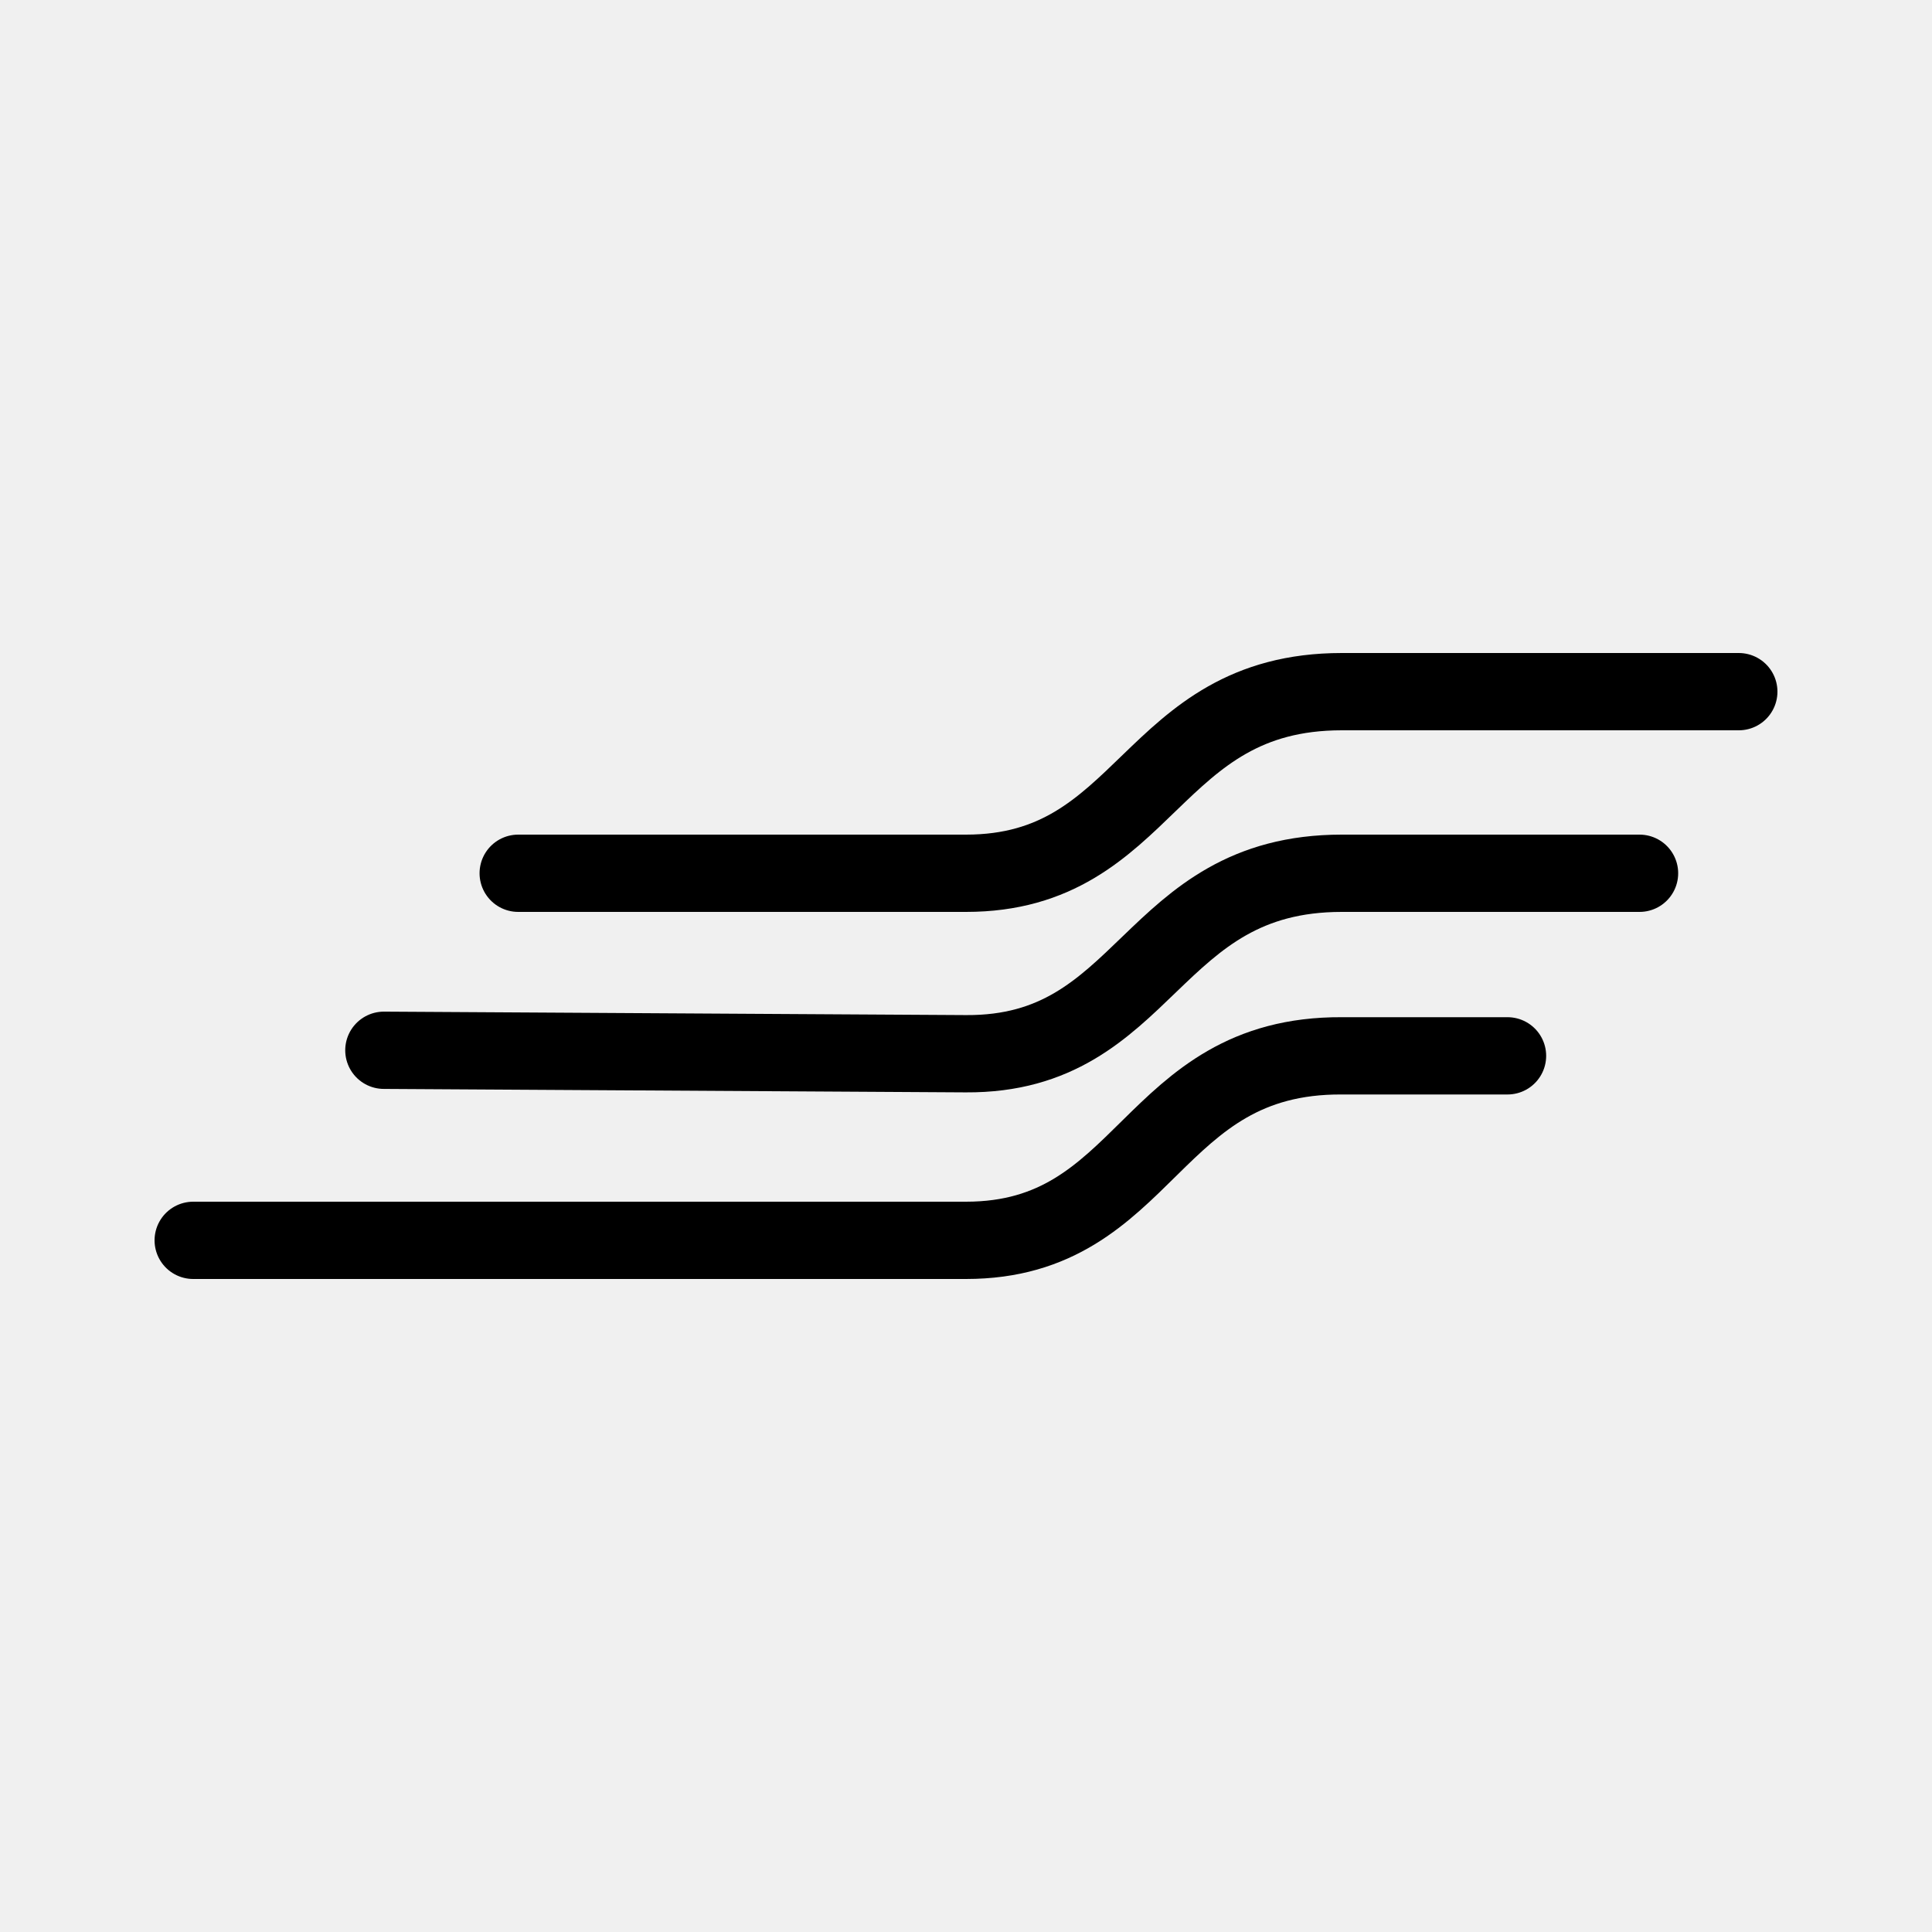
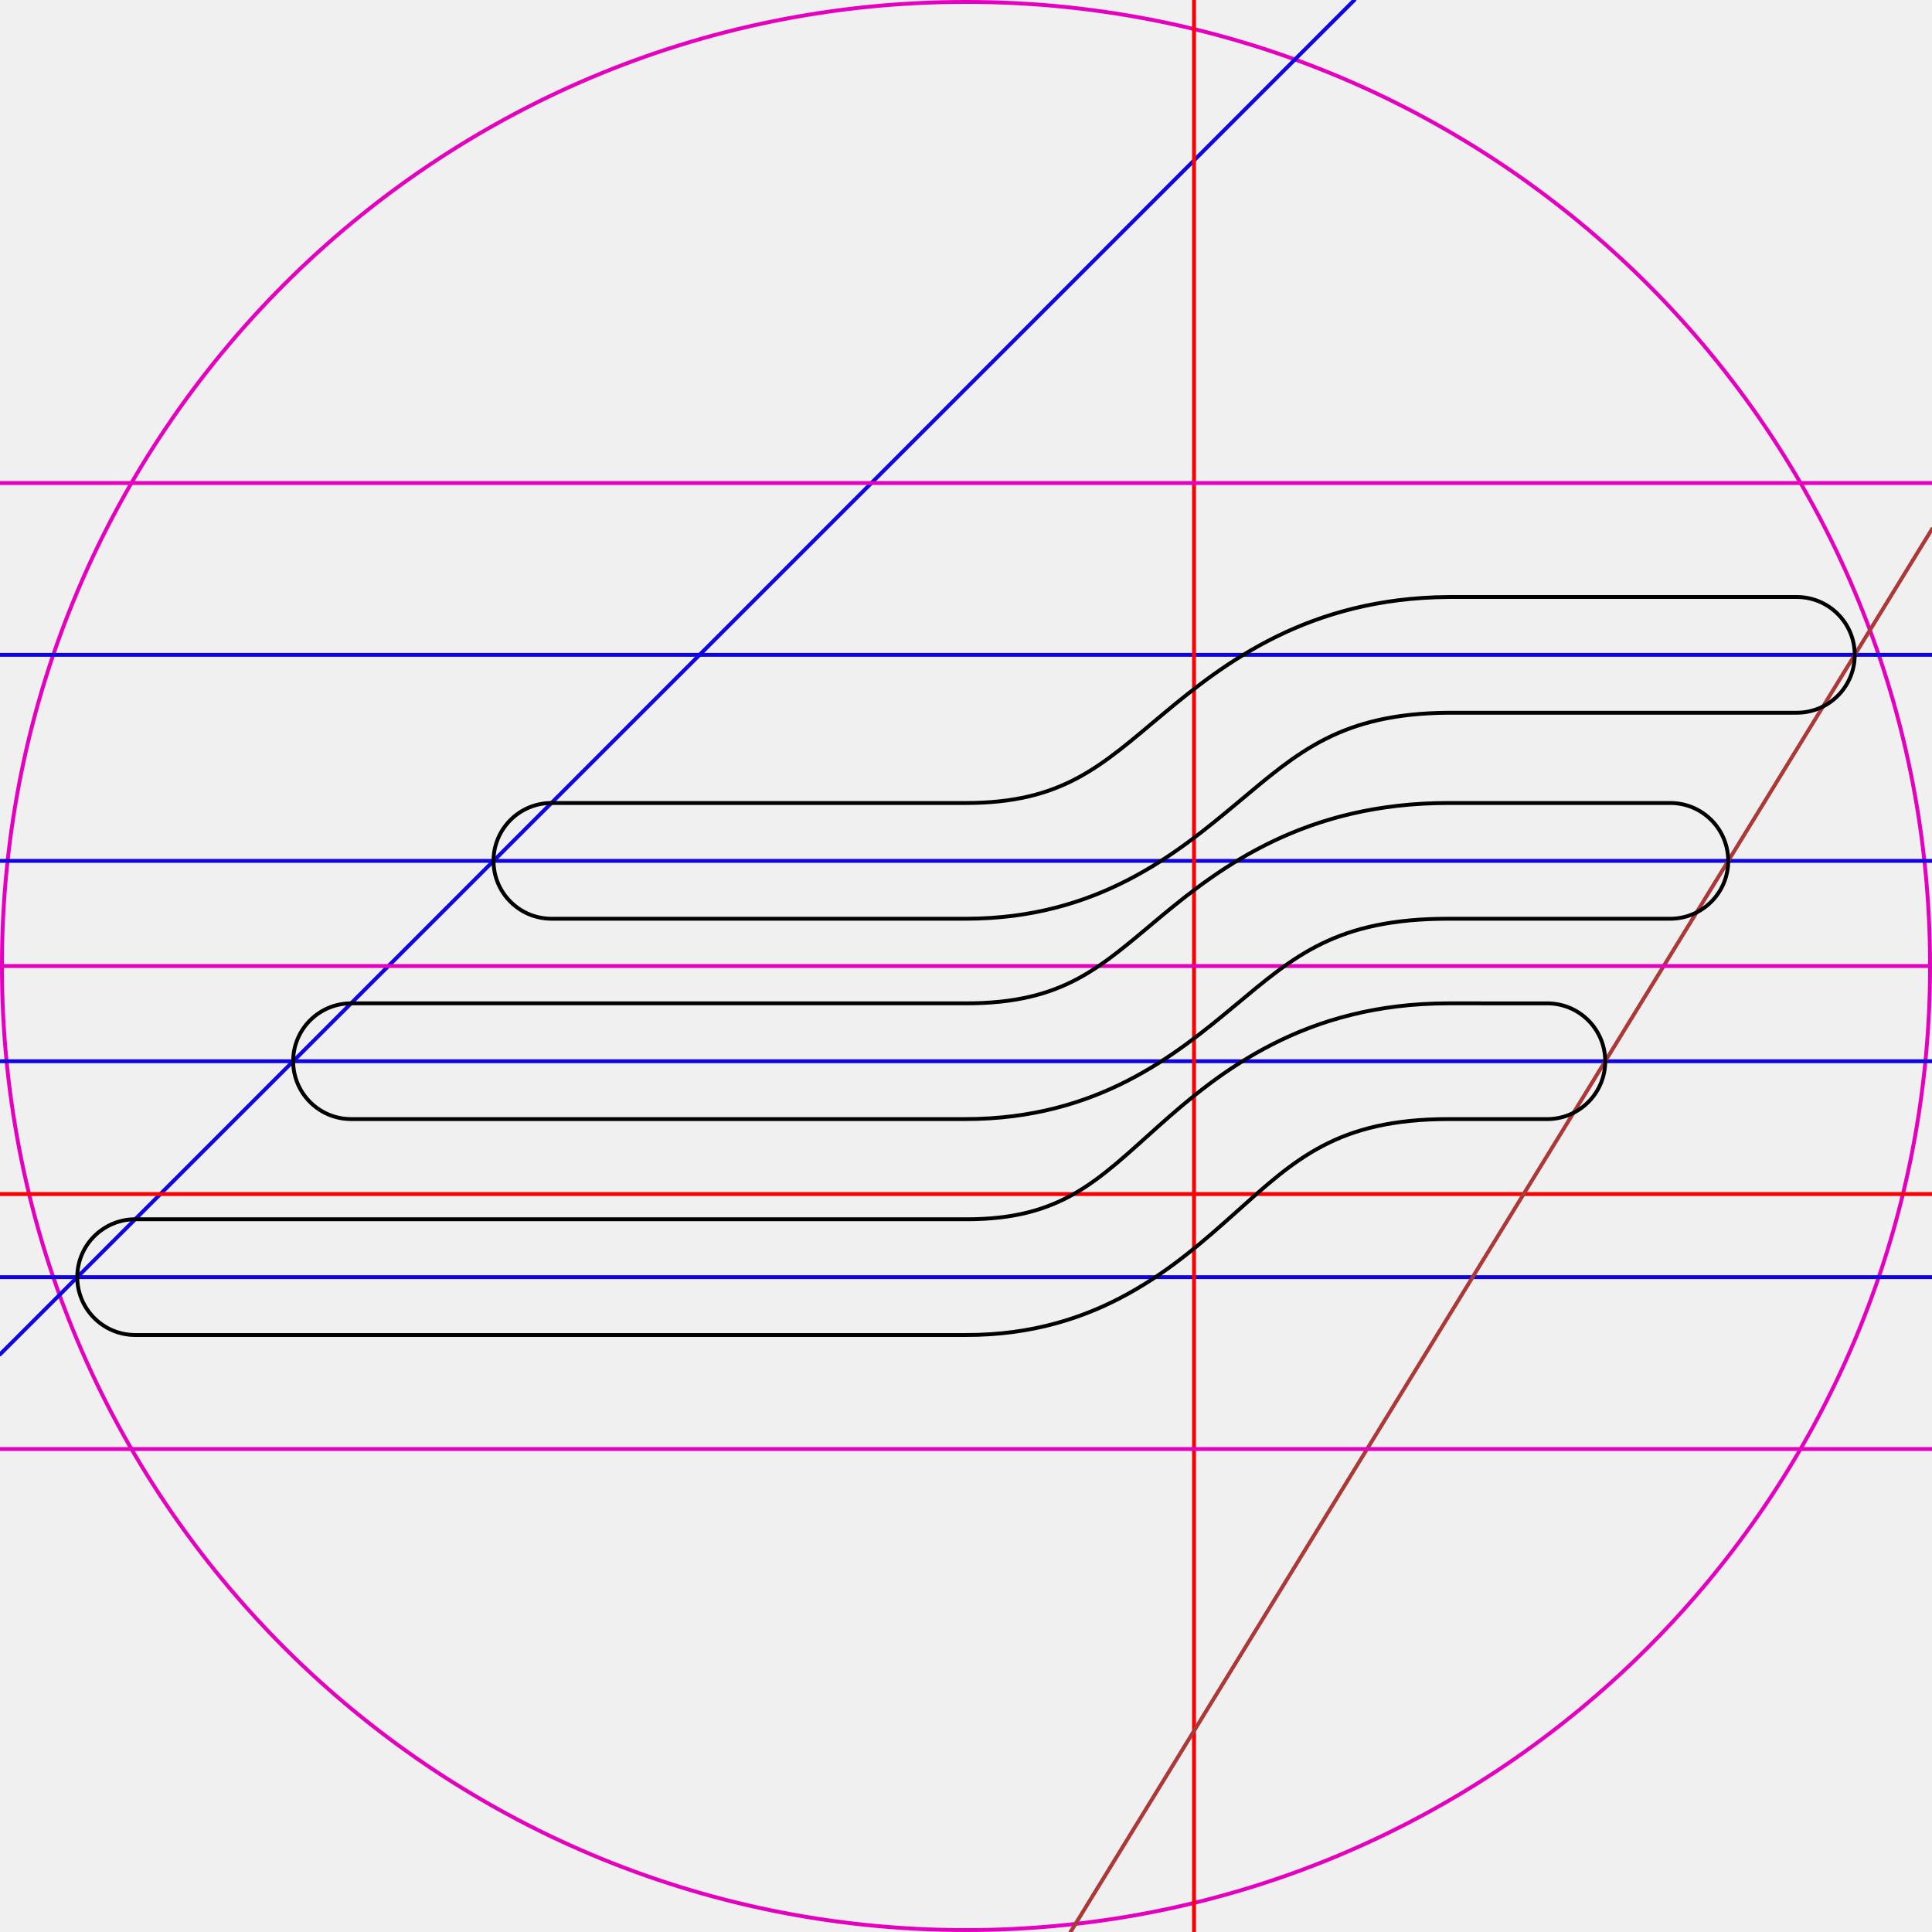
<svg xmlns="http://www.w3.org/2000/svg" xmlns:xlink="http://www.w3.org/1999/xlink" width="100mm" height="100mm" viewBox="0 0 100 100" version="1.1" id="svg1" xml:space="preserve">
  <defs id="defs1">
-     <linearGradient id="linearGradient46">
-       <stop style="stop-color:#2f82f9;stop-opacity:1;" offset="0" id="stop46" />
-       <stop style="stop-color:#6952d8;stop-opacity:1;" offset="0.5" id="stop48" />
-       <stop style="stop-color:#e1565b;stop-opacity:1;" offset="1" id="stop47" />
+     <linearGradient id="linearGradient47">
+       <stop style="stop-color:#2f82f9;stop-opacity:1;" offset="0" id="stop47" />
+       <stop style="stop-color:#6952d8;stop-opacity:1;" offset="0.376" id="stop49" />
+       <stop style="stop-color:#e1565b;stop-opacity:1;" offset="1" id="stop48" />
    </linearGradient>
-     <linearGradient xlink:href="#linearGradient46" id="linearGradient47" x1="8" y1="50.025" x2="92" y2="50.025" gradientUnits="userSpaceOnUse" />
-     <linearGradient xlink:href="#linearGradient46" id="linearGradient47-5" x1="8" y1="50.025" x2="92" y2="50.025" gradientUnits="userSpaceOnUse" gradientTransform="translate(-3.3e-6,-120)" />
-     <linearGradient xlink:href="#linearGradient46" id="linearGradient48" gradientUnits="userSpaceOnUse" gradientTransform="translate(-3.3e-6,-120)" x1="8" y1="50.025" x2="92" y2="50.025" />
-     <linearGradient xlink:href="#linearGradient46" id="linearGradient49" gradientUnits="userSpaceOnUse" gradientTransform="translate(-3.3e-6,-120)" x1="8" y1="50.025" x2="92" y2="50.025" />
-     <linearGradient xlink:href="#linearGradient46" id="linearGradient50" gradientUnits="userSpaceOnUse" gradientTransform="translate(-3.3e-6,-120)" x1="8" y1="50.025" x2="92" y2="50.025" />
+     <linearGradient xlink:href="#linearGradient47" id="linearGradient55" x1="4" y1="155.963" x2="96" y2="155.963" gradientUnits="userSpaceOnUse" gradientTransform="translate(2.5944441e-4,14.03746)" />
+     <linearGradient xlink:href="#linearGradient47" id="linearGradient56" gradientUnits="userSpaceOnUse" gradientTransform="translate(3.1056294e-4,254.0375)" x1="4" y1="155.963" x2="96" y2="155.963" />
  </defs>
  <g id="layer1">
-     <g id="g33" transform="translate(0,-0.0250005)" style="display:inline;stroke:#000000;stroke-opacity:1">
-       <path style="fill:none;stroke:#000000;stroke-width:4;stroke-linecap:round;stroke-linejoin:round;stroke-dasharray:none;stroke-opacity:1;paint-order:stroke markers fill" d="M 19.869,54.387 50,54.566 c 9.44,0.056 9.44,-9.341 19.45,-9.341 h 15.412" id="path19" />
-       <path style="fill:none;stroke:#000000;stroke-width:4;stroke-linecap:round;stroke-linejoin:round;stroke-dasharray:none;stroke-opacity:1;paint-order:stroke markers fill" d="m 10,64.225 h 40 c 9.449,-1e-6 9.44,-9.603 19.45,-9.55 l 8.579,10e-7" id="path19-4" />
-       <path style="fill:none;stroke:#000000;stroke-width:4;stroke-linecap:round;stroke-linejoin:round;stroke-dasharray:none;stroke-opacity:1;paint-order:stroke markers fill" d="M 26.822,45.225 H 50 c 9.44,0 9.44,-9.4 19.45,-9.4 H 90" id="path19-5" />
-     </g>
-     <g id="g34" transform="matrix(1,0,0,0.9960644,438.7772,73.74899)" style="display:inline;stroke-width:1.002">
-       <g id="g35">
-         <path style="baseline-shift:baseline;display:inline;overflow:visible;vector-effect:none;fill:#000000;stroke-width:1.002;stroke-linecap:square;paint-order:stroke markers fill;enable-background:accumulate;stop-color:#000000" d="m 68.081,-4.211 v 2.542 h 6.905 c 0.539,0 1.22,0.228 1.734,0.668 0.514,0.44 0.879,1.062 0.879,1.945 1.52e-4,1.417 -1.114,2.562 -2.516,2.613 -0.04,7.53e-4 -0.072,0.002 -0.096,0.002 h -6.905 v 7.29 h 2.542 V 6.097 h 3.447 l 3.429,4.751 h 3.134 L 76.822,5.563 c 1.888,-0.767 3.32,-2.464 3.319,-4.62 -3.01e-4,-2.84 -2.315,-5.152 -5.155,-5.152 z" id="path80-2-7-7-4-9" />
-         <path style="baseline-shift:baseline;display:inline;overflow:visible;vector-effect:none;fill:#000000;stroke-width:1.002;stroke-linecap:square;paint-order:stroke markers fill;enable-background:accumulate;stop-color:#000000" d="M 123.839,-4.211 V 10.848 h 12.061 V 8.305 h -9.519 v -12.517 z" id="path79-5-9-4-6-9" />
-         <path style="baseline-shift:baseline;display:inline;overflow:visible;vector-effect:none;fill:#000000;stroke-width:1.002;stroke-linecap:square;paint-order:stroke markers fill;enable-background:accumulate;stop-color:#000000" d="m 100.965,-4.211 v 15.059 h 2.543 V -4.211 Z" id="path78-0-2-9-7-6" />
-         <path id="path77-4-4-6-5-0" style="baseline-shift:baseline;display:inline;overflow:visible;vector-effect:none;fill:#000000;stroke-width:1.002;stroke-linecap:square;paint-order:stroke markers fill;enable-background:accumulate;stop-color:#000000" d="M 35.691,-4.211 V -1.671 H 47.75 v -2.54 z m 0,6.258 V 4.59 H 46.242 V 2.047 Z m 0,6.258 v 2.542 H 47.75 V 8.305 Z" />
-         <path style="baseline-shift:baseline;display:inline;overflow:visible;vector-effect:none;fill:#000000;stroke-width:1.002;stroke-linecap:square;paint-order:stroke markers fill;enable-background:accumulate;stop-color:#000000" d="M 0,-4.211 6.586,10.848 H 8.771 L 15.36,-4.209 H 12.573 L 7.674,6.968 2.772,-4.209 Z" id="path58-5-3-2-8-9-9-1" />
-       </g>
-     </g>
-     <path style="font-weight:bold;font-size:5.831px;line-height:1;font-family:Futura;-inkscape-font-specification:'Futura Bold';text-align:center;letter-spacing:4.58px;text-anchor:middle;display:inline;fill:#000000;stroke-width:2.6;stroke-linecap:round;paint-order:stroke markers fill" d="m 464.727,95.804 v -5.399 h 1.321 l 2.439,3.301 v -3.301 h 1.314 v 5.399 h -1.314 l -2.439,-3.301 v 3.301 z m 14.207,-2.005 -0.593,-1.797 -0.593,1.797 z m 0.35,1.067 h -1.887 l -0.303,0.938 h -1.408 l 1.934,-5.399 h 1.442 l 1.934,5.399 h -1.408 z m 7.584,0.938 v -5.399 h 1.321 l 2.439,3.301 v -3.301 h 1.314 v 5.399 h -1.314 l -2.439,-3.301 v 3.301 z m 12.644,-2.7 q 0,0.322 0.115,0.594 0.115,0.272 0.31,0.473 0.195,0.201 0.451,0.315 0.263,0.107 0.553,0.107 0.29,0 0.546,-0.107 0.263,-0.115 0.458,-0.315 0.202,-0.2 0.317,-0.473 0.115,-0.272 0.115,-0.594 0,-0.322 -0.115,-0.594 -0.115,-0.272 -0.317,-0.473 -0.195,-0.201 -0.458,-0.308 -0.256,-0.115 -0.546,-0.115 -0.29,0 -0.553,0.115 -0.256,0.107 -0.451,0.308 -0.195,0.201 -0.31,0.473 -0.115,0.272 -0.115,0.594 z m -1.381,0 q 0,-0.602 0.209,-1.117 0.209,-0.523 0.579,-0.909 0.371,-0.387 0.883,-0.602 0.519,-0.222 1.139,-0.222 0.613,0 1.132,0.222 0.519,0.215 0.889,0.602 0.377,0.387 0.586,0.909 0.209,0.516 0.209,1.117 0,0.602 -0.209,1.124 -0.209,0.516 -0.586,0.902 -0.371,0.387 -0.889,0.609 -0.519,0.215 -1.132,0.215 -0.62,0 -1.139,-0.215 -0.512,-0.222 -0.883,-0.609 -0.371,-0.387 -0.579,-0.902 -0.209,-0.523 -0.209,-1.124 z m 20.659,-0.286 h 0.249 q 0.391,0 0.6,-0.172 0.209,-0.172 0.209,-0.494 0,-0.322 -0.209,-0.494 -0.209,-0.172 -0.6,-0.172 h -0.249 z m 2.904,2.986 h -1.644 l -1.26,-2.077 v 2.077 h -1.321 v -5.399 h 2.055 q 0.424,0 0.741,0.136 0.317,0.129 0.519,0.358 0.209,0.229 0.31,0.53 0.108,0.301 0.108,0.644 0,0.616 -0.283,1.003 -0.276,0.38 -0.822,0.516 z m 8.736,-4.211 h -1.57 v 0.902 h 1.482 v 1.189 h -1.482 v 0.931 h 1.57 v 1.189 h -2.891 v -5.399 h 2.891 z m 9.133,0 h -1.57 v 0.902 h 1.482 v 1.189 h -1.482 v 0.931 h 1.57 v 1.189 h -2.891 v -5.399 h 2.891 z m 9.154,0 h -1.59 v 0.902 h 1.449 v 1.189 h -1.449 v 2.12 h -1.321 v -5.399 h 2.911 z" id="text100-2-6" aria-label="NANO REEF" />
-     <g id="g33-7" transform="matrix(0.999875,0,0,1,456.7284,-9.040911)" style="display:inline;stroke-width:1">
+     <rect style="fill:#000000;fill-opacity:1;stroke:none;stroke-width:0.2;stroke-linecap:round;stroke-linejoin:round;stroke-dasharray:none;stroke-opacity:1;paint-order:stroke markers fill" id="rect51" width="100" height="100" x="3.814697e-07" y="360" />
+     <path id="path35-7-1" style="baseline-shift:baseline;display:inline;overflow:visible;fill:url(#linearGradient56);stroke:none;stroke-width:0.2;stroke-linecap:round;stroke-linejoin:round;stroke-dasharray:none;stroke-opacity:1;paint-order:stroke markers fill;enable-background:accumulate;stop-color:#000000" d="m 74.977,390.901 c -7.232,0.053 -11.584,3.389 -14.783,6.065 -3.199,2.676 -5.189,4.597 -10.193,4.597 l -21.455,9e-5 c -1.657,0 -3,1.341 -3,2.995 10e-6,1.654 1.343,2.995 3,2.995 l 21.455,-9e-5 c 6.799,-2e-5 10.901,-3.363 14.047,-5.995 3.146,-2.632 5.35,-4.627 10.932,-4.667 h 18.022 c 1.657,-1e-5 3,-1.341 3,-2.995 0,-1.654 -1.343,-2.995 -3,-2.995 H 74.981 c 2.2e-4,0 -2.7e-4,-10e-6 -0.002,0 -9e-4,0 -0.002,-10e-6 -0.002,0 z m 0.002,10.662 c -7.386,0 -11.737,3.255 -14.893,5.88 -3.155,2.626 -5.02,4.49 -10.086,4.49 l -31.825,2e-4 c -1.657,10e-6 -3,1.341 -3,2.995 1e-5,1.654 1.343,2.995 3,2.995 h 31.806 c 6.815,0 10.872,-3.321 13.947,-5.88 3.075,-2.559 5.239,-4.49 11.05,-4.49 h 11.475 c 1.657,0 3,-1.341 3,-2.995 0,-1.654 -1.343,-2.995 -3,-2.995 z m 0,10.37 c -7.449,0 -11.846,3.526 -15.018,6.36 -3.172,2.834 -5.033,4.826 -9.961,4.816 H 7 c -1.657,0 -3,1.341 -3,2.995 0,1.654 1.343,2.995 3,2.995 H 50 c 6.835,0.014 10.875,-3.583 13.963,-6.342 3.088,-2.76 5.267,-4.833 11.015,-4.833 h 5.108 c 1.657,0 3,-1.341 3,-2.995 -1e-5,-1.654 -1.343,-2.995 -3,-2.995 z" />
+     <rect style="fill:#000000;fill-opacity:1;stroke:none;stroke-width:0.2;stroke-linecap:round;stroke-linejoin:round;stroke-dasharray:none;stroke-opacity:1;paint-order:stroke markers fill" id="rect51-0" width="100" height="100" x="3.814697e-07" y="480" />
+     <path id="path35-7-8" style="baseline-shift:baseline;display:inline;overflow:visible;fill:#ffffff;fill-opacity:1;stroke:none;stroke-width:0.2;stroke-linecap:round;stroke-linejoin:round;stroke-dasharray:none;stroke-opacity:1;paint-order:stroke markers fill;enable-background:accumulate;stop-color:#000000" d="m 74.977,510.901 c -7.232,0.053 -11.584,3.389 -14.783,6.065 -3.199,2.676 -5.189,4.597 -10.193,4.597 l -21.455,9e-5 c -1.657,0 -3,1.341 -3,2.995 10e-6,1.654 1.343,2.995 3,2.995 l 21.455,-9e-5 c 6.799,-2e-5 10.901,-3.363 14.047,-5.995 3.146,-2.632 5.35,-4.627 10.932,-4.667 h 18.022 c 1.657,-10e-6 3,-1.341 3,-2.995 0,-1.654 -1.343,-2.995 -3,-2.995 H 74.981 c 2.2e-4,0 -2.7e-4,-10e-6 -0.002,0 -9e-4,0 -0.002,-10e-6 -0.002,0 z m 0.002,10.662 c -7.386,0 -11.737,3.255 -14.893,5.88 -3.155,2.626 -5.02,4.49 -10.086,4.49 l -31.825,2e-4 c -1.657,10e-6 -3,1.341 -3,2.995 1e-5,1.654 1.343,2.995 3,2.995 h 31.806 c 6.815,0 10.872,-3.321 13.947,-5.88 3.075,-2.559 5.239,-4.49 11.05,-4.49 h 11.475 c 1.657,0 3,-1.341 3,-2.995 0,-1.654 -1.343,-2.995 -3,-2.995 z m 0,10.37 c -7.449,0 -11.846,3.526 -15.018,6.36 -3.172,2.834 -5.033,4.826 -9.961,4.816 H 7 c -1.657,0 -3,1.341 -3,2.995 0,1.654 1.343,2.995 3,2.995 H 50 c 6.835,0.014 10.875,-3.583 13.963,-6.342 3.088,-2.76 5.267,-4.833 11.015,-4.833 h 5.108 c 1.657,0 3,-1.341 3,-2.995 -1e-5,-1.654 -1.343,-2.995 -3,-2.995 z" />
+     <path id="path80-2-7-7-4-9-3" style="baseline-shift:baseline;display:inline;overflow:visible;fill:#000000;fill-opacity:1;stroke:none;stroke-width:0.2;stroke-linecap:square;stroke-dasharray:none;stroke-opacity:1;paint-order:stroke markers fill;enable-background:accumulate;stop-color:#000000" d="m 860,25 13.242,30.159 h 4.393 l 13.248,-30.154 h -5.604 l -9.85,22.384 -9.856,-22.384 z m 67.539,0 v 5.087 h 24.245 V 25 Z m 60.901,0 v 5.091 h 13.883 c 1.084,0 2.453,0.456 3.487,1.337 1.034,0.88 1.767,2.127 1.767,3.896 3e-4,2.838 -2.239,5.131 -5.059,5.232 -0.079,0.002 -0.146,0.003 -0.194,0.003 h -13.883 v 14.6 h 5.112 v -9.514 h 6.931 l 6.894,9.514 h 6.302 l -7.665,-10.585 c 3.795,-1.536 6.674,-4.934 6.674,-9.253 -6e-4,-5.688 -4.654,-10.318 -10.365,-10.318 z m 61.894,0 v 30.159 h 5.113 V 25 Z m 41.768,0 v 30.159 h 24.251 v -5.092 h -19.138 V 25 Z M 927.539,37.534 v 5.092 h 21.215 V 37.534 Z m 0,12.534 v 5.092 h 24.245 v -5.092 z" />
+     <path style="font-weight:bold;font-size:5.831px;line-height:1;font-family:Futura;-inkscape-font-specification:'Futura Bold';text-align:center;letter-spacing:4.58px;text-anchor:middle;display:inline;fill:#000000;stroke-width:2.6;stroke-linecap:round;paint-order:stroke markers fill" d="m 19.169,-69.296 v -5.399 h 1.321 l 2.439,3.301 v -3.301 h 1.314 v 5.399 h -1.314 l -2.439,-3.301 v 3.301 z m 14.207,-2.005 -0.593,-1.797 -0.593,1.797 z m 0.35,1.067 h -1.887 l -0.303,0.938 h -1.408 l 1.934,-5.399 h 1.442 l 1.934,5.399 h -1.408 z m 7.584,0.938 v -5.399 h 1.321 l 2.439,3.301 v -3.301 h 1.314 v 5.399 h -1.314 l -2.439,-3.301 v 3.301 z m 12.644,-2.7 q 0,0.322 0.115,0.594 0.115,0.272 0.31,0.473 0.195,0.201 0.451,0.315 0.263,0.107 0.553,0.107 0.29,0 0.546,-0.107 0.263,-0.115 0.458,-0.315 0.202,-0.2 0.317,-0.473 0.115,-0.272 0.115,-0.594 0,-0.322 -0.115,-0.594 -0.115,-0.272 -0.317,-0.473 -0.195,-0.201 -0.458,-0.308 -0.256,-0.115 -0.546,-0.115 -0.29,0 -0.553,0.115 -0.256,0.107 -0.451,0.308 -0.195,0.201 -0.31,0.473 -0.115,0.272 -0.115,0.594 z m -1.381,0 q 0,-0.602 0.209,-1.117 0.209,-0.523 0.579,-0.909 0.371,-0.387 0.883,-0.602 0.519,-0.222 1.139,-0.222 0.613,0 1.132,0.222 0.519,0.215 0.889,0.602 0.377,0.387 0.586,0.909 0.209,0.516 0.209,1.117 0,0.602 -0.209,1.124 -0.209,0.516 -0.586,0.902 -0.371,0.387 -0.889,0.609 -0.519,0.215 -1.132,0.215 -0.62,0 -1.139,-0.215 -0.512,-0.222 -0.883,-0.609 -0.371,-0.387 -0.579,-0.902 -0.209,-0.523 -0.209,-1.124 z m 20.659,-0.286 h 0.249 q 0.391,0 0.6,-0.172 0.209,-0.172 0.209,-0.494 0,-0.322 -0.209,-0.494 -0.209,-0.172 -0.6,-0.172 h -0.249 z m 2.904,2.986 h -1.644 l -1.26,-2.077 v 2.077 h -1.321 v -5.399 h 2.055 q 0.424,0 0.741,0.136 0.317,0.129 0.519,0.358 0.209,0.229 0.31,0.53 0.108,0.301 0.108,0.644 0,0.616 -0.283,1.003 -0.276,0.38 -0.822,0.516 z m 8.736,-4.211 h -1.57 v 0.902 h 1.482 v 1.189 h -1.482 v 0.931 h 1.57 v 1.189 h -2.891 v -5.399 h 2.891 z m 9.133,0 h -1.57 v 0.902 h 1.482 v 1.189 h -1.482 v 0.931 h 1.57 v 1.189 h -2.891 v -5.399 h 2.891 z m 9.154,0 h -1.59 v 0.902 h 1.449 v 1.189 h -1.449 v 2.12 h -1.321 v -5.399 h 2.911 z" id="text100-2-6" aria-label="NANO REEF" />
+     <g id="g33-7" transform="matrix(0.999875,0,0,1,11.17006,-174.1409)" style="display:inline;stroke-width:1">
      <path style="baseline-shift:baseline;display:inline;overflow:visible;opacity:1;vector-effect:none;stroke-linecap:round;stroke-linejoin:round;paint-order:stroke markers fill;enable-background:accumulate;stop-color:#000000;stop-opacity:1" d="m 69.449,43.225 c -5.631,0 -8.882,2.898 -11.326,5.252 -2.444,2.354 -4.055,4.114 -8.111,4.09 l -30.131,-0.18 a 2,2 0 0 0 -2.012,1.988 2,2 0 0 0 1.988,2.012 l 30.131,0.18 c 5.384,0.032 8.492,-2.879 10.91,-5.209 2.419,-2.33 4.172,-4.133 8.551,-4.133 h 15.412 a 2,2 0 0 0 2.002,-2 2,2 0 0 0 -2.002,-2 z" id="path19-8" />
      <path style="baseline-shift:baseline;display:inline;overflow:visible;opacity:1;vector-effect:none;stroke-linecap:round;stroke-linejoin:round;paint-order:stroke markers fill;enable-background:accumulate;stop-color:#000000;stop-opacity:1" d="m 69.461,52.676 c -5.645,-0.03 -8.904,2.921 -11.35,5.33 -2.445,2.409 -4.065,4.219 -8.111,4.219 H 10 a 2,2 0 0 0 -2,2 2,2 0 0 0 2,2 h 40 c 5.402,0 8.503,-2.99 10.918,-5.369 2.415,-2.379 4.156,-4.203 8.521,-4.18 a 2,2 0 0 0 0.01,0 h 8.58 a 2,2 0 0 0 2,-2 2,2 0 0 0 -2,-2 z" id="path19-4-0" />
      <path style="baseline-shift:baseline;display:inline;overflow:visible;opacity:1;vector-effect:none;stroke-linecap:round;stroke-linejoin:round;paint-order:stroke markers fill;enable-background:accumulate;stop-color:#000000;stop-opacity:1" d="m 69.449,33.824 c -5.631,0 -8.883,2.898 -11.328,5.262 C 55.676,41.45 54.056,43.225 50,43.225 H 26.822 a 2,2 0 0 0 -2,2 2,2 0 0 0 2,2 H 50 c 5.384,0 8.483,-2.925 10.9,-5.262 2.417,-2.336 4.17,-4.139 8.549,-4.139 H 90 a 2,2 0 0 0 2,-2 2,2 0 0 0 -2,-2 z" id="path19-5-6" />
    </g>
-     <rect style="fill:#000000;fill-opacity:1;stroke:none;stroke-width:4;stroke-linecap:round;stroke-linejoin:round;stroke-dasharray:none;stroke-opacity:1;paint-order:stroke markers fill" id="rect46" width="100" height="100" x="0" y="120" />
-     <rect style="fill:#000000;fill-opacity:1;stroke:none;stroke-width:4;stroke-linecap:round;stroke-linejoin:round;stroke-dasharray:none;stroke-opacity:1;paint-order:stroke markers fill" id="rect46-7" width="100" height="100" x="120" y="120" />
-     <g id="g33-2" transform="translate(0,119.975)" style="display:inline">
-       <g id="g46" style="stroke:#ffffff;stroke-opacity:1">
-         <path style="fill:none;stroke:#ffffff;stroke-width:4;stroke-linecap:round;stroke-linejoin:round;stroke-dasharray:none;stroke-opacity:1;paint-order:stroke markers fill" d="M 19.869,54.387 50,54.566 c 9.44,0.056 9.44,-9.341 19.45,-9.341 h 15.412" id="path19-0" />
-         <path style="fill:none;stroke:#ffffff;stroke-width:4;stroke-linecap:round;stroke-linejoin:round;stroke-dasharray:none;stroke-opacity:1;paint-order:stroke markers fill" d="m 10,64.225 h 40 c 9.449,-1e-6 9.44,-9.603 19.45,-9.55 l 8.579,10e-7" id="path19-4-7" />
-         <path style="fill:none;stroke:#ffffff;stroke-width:4;stroke-linecap:round;stroke-linejoin:round;stroke-dasharray:none;stroke-opacity:1;paint-order:stroke markers fill" d="M 26.822,45.225 H 50 c 9.44,0 9.44,-9.4 19.45,-9.4 H 90" id="path19-5-7" />
-       </g>
-     </g>
-     <g id="g33-1" transform="translate(120,-0.02499988)" style="display:inline;stroke:url(#linearGradient47);stroke-opacity:1">
-       <path style="fill:none;stroke:url(#linearGradient47);stroke-width:4;stroke-linecap:round;stroke-linejoin:round;stroke-dasharray:none;stroke-opacity:1;paint-order:stroke markers fill" d="M 19.869,54.387 50,54.566 c 9.44,0.056 9.44,-9.341 19.45,-9.341 h 15.412" id="path19-9" />
-       <path style="fill:none;stroke:url(#linearGradient47);stroke-width:4;stroke-linecap:round;stroke-linejoin:round;stroke-dasharray:none;stroke-opacity:1;paint-order:stroke markers fill" d="m 10,64.225 h 40 c 9.449,-1e-6 9.44,-9.603 19.45,-9.55 l 8.579,10e-7" id="path19-4-6" />
-       <path style="fill:none;stroke:url(#linearGradient47);stroke-width:4;stroke-linecap:round;stroke-linejoin:round;stroke-dasharray:none;stroke-opacity:1;paint-order:stroke markers fill" d="M 26.822,45.225 H 50 c 9.44,0 9.44,-9.4 19.45,-9.4 H 90" id="path19-5-78" />
-     </g>
-     <g id="g33-1-7" transform="translate(120,119.975)" style="display:inline;stroke:url(#linearGradient47-5);stroke-opacity:1">
-       <path style="fill:none;stroke:url(#linearGradient48);stroke-width:4;stroke-linecap:round;stroke-linejoin:round;stroke-dasharray:none;stroke-opacity:1;paint-order:stroke markers fill" d="M 19.869,54.387 50,54.566 c 9.44,0.056 9.44,-9.341 19.45,-9.341 h 15.412" id="path19-9-9" />
-       <path style="fill:none;stroke:url(#linearGradient49);stroke-width:4;stroke-linecap:round;stroke-linejoin:round;stroke-dasharray:none;stroke-opacity:1;paint-order:stroke markers fill" d="m 10,64.225 h 40 c 9.449,-1e-6 9.44,-9.603 19.45,-9.55 l 8.579,10e-7" id="path19-4-6-5" />
-       <path style="fill:none;stroke:url(#linearGradient50);stroke-width:4;stroke-linecap:round;stroke-linejoin:round;stroke-dasharray:none;stroke-opacity:1;paint-order:stroke markers fill" d="M 26.822,45.225 H 50 c 9.44,0 9.44,-9.4 19.45,-9.4 H 90" id="path19-5-78-5" />
-     </g>
+     <circle style="fill:none;stroke:#e500bf;stroke-width:0.2;stroke-linecap:round;stroke-linejoin:round;stroke-dasharray:none;stroke-opacity:1;paint-order:stroke markers fill" id="path10" cx="50" cy="50" r="49.9" />
+     <rect style="display:inline;fill:#6952d8;fill-opacity:1;stroke:none;stroke-width:4.779;stroke-linecap:round;stroke-linejoin:miter;stroke-dasharray:none;stroke-opacity:1;paint-order:stroke markers fill" id="rect109-6" width="50" height="15" x="50.261" y="-29.322" />
+     <rect style="display:inline;fill:#2f82f9;fill-opacity:1;stroke:none;stroke-width:4.779;stroke-linecap:round;stroke-linejoin:miter;stroke-dasharray:none;stroke-opacity:1;paint-order:stroke markers fill" id="rect110-9" width="50" height="15" x="0.261" y="-29.322" />
+     <rect style="display:inline;fill:#e1565b;fill-opacity:1;stroke:none;stroke-width:0.681;stroke-linecap:round;paint-order:stroke markers fill" id="rect2-4" width="50" height="15" x="100.261" y="-29.322" />
+     <path id="path35-7" style="baseline-shift:baseline;display:inline;overflow:visible;fill:url(#linearGradient55);stroke:none;stroke-width:0.2;stroke-linecap:round;stroke-linejoin:round;stroke-dasharray:none;stroke-opacity:1;paint-order:stroke markers fill;enable-background:accumulate;stop-color:#000000" d="m 74.977,150.901 c -7.232,0.053 -11.584,3.389 -14.783,6.065 -3.199,2.676 -5.189,4.597 -10.193,4.597 l -21.455,9e-5 c -1.657,0 -3,1.341 -3,2.995 3e-6,1.654 1.343,2.995 3,2.995 l 21.455,-9e-5 c 6.799,-2e-5 10.901,-3.363 14.047,-5.995 3.146,-2.632 5.35,-4.627 10.932,-4.667 h 18.022 c 1.657,-1e-5 3,-1.341 3,-2.995 0,-1.654 -1.343,-2.995 -3,-2.995 H 74.981 c 2.25e-4,0 -2.67e-4,-1e-5 -0.002,0 -9e-4,0 -0.002,-1e-5 -0.002,0 z m 0.002,10.662 c -7.386,0 -11.737,3.255 -14.893,5.88 -3.155,2.626 -5.02,4.49 -10.086,4.49 l -31.825,2e-4 c -1.657,1e-5 -3,1.341 -3,2.995 3e-6,1.654 1.343,2.995 3,2.995 h 31.806 c 6.815,0 10.872,-3.321 13.947,-5.88 3.075,-2.559 5.239,-4.49 11.05,-4.49 h 11.475 c 1.657,0 3,-1.341 3,-2.995 0,-1.654 -1.343,-2.995 -3,-2.995 z m 0,10.37 c -7.449,0 -11.846,3.526 -15.018,6.36 -3.172,2.834 -5.033,4.826 -9.961,4.816 H 7 c -1.657,0 -3,1.341 -3,2.995 3e-6,1.654 1.343,2.995 3,2.995 H 50 c 6.835,0.014 10.875,-3.583 13.963,-6.342 3.088,-2.76 5.267,-4.833 11.015,-4.833 h 5.108 c 1.657,0 3,-1.341 3,-2.995 -3e-6,-1.654 -1.343,-2.995 -3,-2.995 z" />
+     <path id="path35-7-2" style="baseline-shift:baseline;display:inline;overflow:visible;fill:#000000;fill-opacity:1;stroke:none;stroke-width:0.2;stroke-linecap:round;stroke-linejoin:round;stroke-dasharray:none;stroke-opacity:1;paint-order:stroke markers fill;enable-background:accumulate;stop-color:#000000" d="m 74.977,270.901 c -7.232,0.053 -11.584,3.389 -14.783,6.065 -3.199,2.676 -5.189,4.597 -10.193,4.597 l -21.455,9e-5 c -1.657,0 -3,1.341 -3,2.995 3e-6,1.654 1.343,2.995 3,2.995 l 21.455,-9e-5 c 6.799,-2e-5 10.901,-3.363 14.047,-5.995 3.146,-2.632 5.35,-4.627 10.932,-4.667 h 18.022 c 1.657,-1e-5 3,-1.341 3,-2.995 0,-1.654 -1.343,-2.995 -3,-2.995 H 74.981 c 2.25e-4,0 -2.67e-4,-10e-6 -0.002,0 -9e-4,0 -0.002,-10e-6 -0.002,0 z m 0.002,10.662 c -7.386,0 -11.737,3.255 -14.893,5.88 -3.155,2.626 -5.02,4.49 -10.086,4.49 l -31.825,2e-4 c -1.657,10e-6 -3,1.341 -3,2.995 3e-6,1.654 1.343,2.995 3,2.995 h 31.806 c 6.815,0 10.872,-3.321 13.947,-5.88 3.075,-2.559 5.239,-4.49 11.05,-4.49 h 11.475 c 1.657,0 3,-1.341 3,-2.995 0,-1.654 -1.343,-2.995 -3,-2.995 z m 0,10.37 c -7.449,0 -11.846,3.526 -15.018,6.36 -3.172,2.834 -5.033,4.826 -9.961,4.816 H 7 c -1.657,0 -3,1.341 -3,2.995 3e-6,1.654 1.343,2.995 3,2.995 H 50 c 6.835,0.014 10.875,-3.583 13.963,-6.342 3.088,-2.76 5.267,-4.833 11.015,-4.833 h 5.108 c 1.657,0 3,-1.341 3,-2.995 -3e-6,-1.654 -1.343,-2.995 -3,-2.995 z" />
+     <path id="path80-2-7-7-4-9-4" style="baseline-shift:baseline;display:inline;overflow:visible;fill:#000000;stroke:none;stroke-width:0.2;stroke-linecap:square;stroke-dasharray:none;stroke-opacity:1;paint-order:stroke markers fill;enable-background:accumulate;stop-color:#000000;fill-opacity:1" d="m 265.026,145 21.954,50 h 7.283 l 21.963,-49.991 h -9.291 l -16.331,37.11 -16.34,-37.11 z m 111.971,0 v 8.433 h 40.195 v -8.433 z m 100.966,0 v 8.441 h 23.016 c 1.797,0 4.066,0.756 5.781,2.216 1.715,1.459 2.929,3.525 2.929,6.459 5.1e-4,4.705 -3.712,8.506 -8.388,8.674 -0.132,0.002 -0.242,0.005 -0.321,0.005 h -23.016 v 24.205 h 8.474 v -15.773 h 11.491 l 11.43,15.773 h 10.447 l -12.707,-17.548 c 6.292,-2.546 11.065,-8.179 11.064,-15.34 -10e-4,-9.43 -7.715,-17.106 -17.183,-17.106 z m 102.613,0 v 50 h 8.476 v -50 z m 69.246,0 v 50 h 40.204 v -8.441 h -31.729 v -41.559 z m -272.825,20.779 v 8.442 h 35.171 v -8.442 z m 0,20.779 v 8.442 h 40.195 v -8.442 z" />
+     <path id="path80-2-7-7-4-9-4-3" style="baseline-shift:baseline;display:inline;overflow:visible;fill:#000000;fill-opacity:1;stroke:none;stroke-width:0.2;stroke-linecap:square;stroke-dasharray:none;stroke-opacity:1;paint-order:stroke markers fill;enable-background:accumulate;stop-color:#000000" d="m 265,265 21.954,50 h 7.283 l 21.963,-49.991 h -9.291 l -16.331,37.11 -16.34,-37.11 z m 111.971,0 v 8.433 h 40.195 v -8.433 z m 100.966,0 v 8.441 h 23.016 c 1.797,0 4.066,0.756 5.781,2.216 1.715,1.459 2.929,3.525 2.929,6.459 5.1e-4,4.705 -3.712,8.506 -8.388,8.674 -0.132,0.002 -0.242,0.005 -0.321,0.005 h -23.016 v 24.205 h 8.474 v -15.773 h 11.491 l 11.43,15.773 h 10.447 l -12.707,-17.548 c 6.292,-2.546 11.065,-8.179 11.064,-15.34 -0.001,-9.43 -7.715,-17.106 -17.183,-17.106 z m 102.613,0 v 50 h 8.476 v -50 z m 69.246,0 v 50 h 40.204 v -8.441 H 658.271 v -41.559 z m -272.825,20.779 v 8.442 h 35.171 v -8.442 z m 0,20.779 v 8.442 h 40.195 v -8.442 z" />
+     <rect style="fill:#000000;fill-opacity:1;stroke:none;stroke-width:0.2;stroke-linecap:round;stroke-linejoin:round;stroke-dasharray:none;stroke-opacity:1;paint-order:stroke markers fill" id="rect51-8" width="475" height="100" x="240" y="360" />
+     <path id="path80-2-7-7-4-9-4-3-3" style="baseline-shift:baseline;display:inline;overflow:visible;fill:#ffffff;fill-opacity:1;stroke:none;stroke-width:0.2;stroke-linecap:square;stroke-dasharray:none;stroke-opacity:1;paint-order:stroke markers fill;enable-background:accumulate;stop-color:#000000" d="m 265,385 21.954,50 h 7.283 l 21.963,-49.991 h -9.291 l -16.331,37.11 -16.34,-37.11 z m 111.971,0 v 8.433 h 40.195 v -8.433 z m 100.966,0 v 8.441 h 23.016 c 1.797,0 4.066,0.756 5.781,2.216 1.715,1.459 2.929,3.525 2.929,6.459 5.1e-4,4.705 -3.712,8.506 -8.388,8.674 -0.132,0.002 -0.242,0.005 -0.321,0.005 h -23.016 v 24.205 h 8.474 v -15.773 h 11.491 l 11.43,15.773 h 10.447 l -12.707,-17.548 c 6.292,-2.546 11.065,-8.179 11.064,-15.34 -0.001,-9.43 -7.715,-17.106 -17.183,-17.106 z m 102.613,0 v 50 h 8.476 v -50 z m 69.246,0 v 50 h 40.204 v -8.441 H 658.271 v -41.559 z m -272.825,20.779 v 8.442 h 35.171 v -8.442 z m 0,20.779 v 8.442 h 40.195 v -8.442 z" />
+     <rect style="fill:#000000;fill-opacity:1;stroke:none;stroke-width:0.2;stroke-linecap:round;stroke-linejoin:round;stroke-dasharray:none;stroke-opacity:1;paint-order:stroke markers fill" id="rect51-8-6" width="475" height="100" x="240" y="480" />
+     <path id="path80-2-7-7-4-9-4-3-3-0" style="baseline-shift:baseline;display:inline;overflow:visible;fill:#ffffff;fill-opacity:1;stroke:none;stroke-width:0.2;stroke-linecap:square;stroke-dasharray:none;stroke-opacity:1;paint-order:stroke markers fill;enable-background:accumulate;stop-color:#000000" d="m 265,505 21.954,50 h 7.283 l 21.963,-49.991 h -9.291 l -16.331,37.11 -16.34,-37.11 z m 111.971,0 v 8.433 h 40.195 v -8.433 z m 100.966,0 v 8.441 h 23.016 c 1.797,0 4.066,0.756 5.781,2.216 1.715,1.459 2.929,3.525 2.929,6.459 5.1e-4,4.705 -3.712,8.506 -8.388,8.674 -0.132,0.002 -0.242,0.005 -0.321,0.005 h -23.016 v 24.205 h 8.474 v -15.773 h 11.491 l 11.43,15.773 h 10.447 l -12.707,-17.548 c 6.292,-2.546 11.065,-8.179 11.064,-15.34 -0.001,-9.43 -7.715,-17.106 -17.183,-17.106 z m 102.613,0 v 50 h 8.476 v -50 z m 69.246,0 v 50 h 40.204 v -8.441 H 658.271 v -41.559 z m -272.825,20.779 v 8.442 h 35.171 v -8.442 z m 0,20.779 v 8.442 h 40.195 v -8.442 z" />
+     <path style="font-weight:bold;font-size:5.831px;line-height:1;font-family:Futura;-inkscape-font-specification:'Futura Bold';text-align:center;letter-spacing:4.58px;text-anchor:middle;display:inline;fill:#000000;stroke-width:2.6;stroke-linecap:round;paint-order:stroke markers fill" d="m 914.113,74.735 v -9.522 h 2.329 l 4.302,5.822 v -5.822 h 2.317 v 9.522 h -2.317 l -4.302,-5.822 v 5.822 z m 25.057,-3.536 -1.046,-3.17 -1.046,3.17 z m 0.618,1.882 h -3.327 l -0.535,1.654 h -2.484 l 3.411,-9.522 h 2.543 l 3.411,9.522 h -2.484 z m 13.375,1.654 v -9.522 h 2.329 l 4.302,5.822 v -5.822 h 2.317 v 9.522 h -2.317 l -4.302,-5.822 v 5.822 z m 22.299,-4.761 q 0,0.568 0.202,1.048 0.202,0.48 0.547,0.833 0.345,0.354 0.796,0.556 0.463,0.189 0.974,0.189 0.511,0 0.963,-0.189 0.463,-0.202 0.808,-0.556 0.356,-0.354 0.559,-0.833 0.202,-0.48 0.202,-1.048 0,-0.568 -0.202,-1.048 -0.202,-0.48 -0.559,-0.834 -0.345,-0.354 -0.808,-0.543 -0.452,-0.202 -0.963,-0.202 -0.511,0 -0.974,0.202 -0.452,0.189 -0.796,0.543 -0.345,0.354 -0.547,0.834 -0.202,0.48 -0.202,1.048 z m -2.436,0 q 0,-1.061 0.368,-1.97 0.368,-0.922 1.022,-1.604 0.654,-0.682 1.557,-1.061 0.915,-0.392 2.008,-0.392 1.081,0 1.996,0.392 0.915,0.379 1.569,1.061 0.665,0.682 1.034,1.604 0.368,0.909 0.368,1.97 0,1.061 -0.368,1.983 -0.368,0.909 -1.034,1.591 -0.654,0.682 -1.569,1.073 -0.915,0.379 -1.996,0.379 -1.093,0 -2.008,-0.379 -0.903,-0.391 -1.557,-1.073 -0.654,-0.682 -1.022,-1.591 -0.368,-0.922 -0.368,-1.983 z m 36.435,-0.505 h 0.44 q 0.689,0 1.058,-0.303 0.368,-0.303 0.368,-0.871 0,-0.568 -0.368,-0.871 -0.368,-0.303 -1.058,-0.303 h -0.44 z m 5.122,5.266 h -2.9 l -2.222,-3.662 v 3.662 h -2.329 v -9.522 h 3.625 q 0.749,0 1.307,0.24 0.558,0.227 0.915,0.631 0.368,0.404 0.547,0.935 0.19,0.53 0.19,1.137 0,1.086 -0.499,1.768 -0.487,0.669 -1.45,0.909 z m 15.407,-7.426 h -2.769 v 1.591 h 2.614 v 2.096 h -2.614 v 1.642 h 2.769 v 2.096 h -5.098 v -9.522 h 5.098 z m 16.108,0 h -2.769 v 1.591 h 2.614 v 2.096 h -2.614 v 1.642 h 2.769 v 2.096 h -5.098 v -9.522 h 5.098 z m 16.144,0 h -2.805 v 1.591 h 2.555 v 2.096 h -2.555 v 3.738 h -2.329 v -9.522 h 5.134 z" id="text100-2-6-4" aria-label="NANO REEF" />
+     <path style="fill:#000000;fill-opacity:1;stroke:#0f04e0;stroke-width:0.2;stroke-linecap:round;stroke-linejoin:round;stroke-dasharray:none;stroke-opacity:1;paint-order:stroke markers fill" d="M 0,33.896 H 100" id="path83" />
+     <path style="fill:#000000;fill-opacity:1;stroke:#0f04e0;stroke-width:0.2;stroke-linecap:round;stroke-linejoin:round;stroke-dasharray:none;stroke-opacity:1;paint-order:stroke markers fill" d="M 0,44.559 H 100" id="path84" />
+     <path style="fill:#000000;fill-opacity:1;stroke:#0f04e0;stroke-width:0.2;stroke-linecap:round;stroke-linejoin:round;stroke-dasharray:none;stroke-opacity:1;paint-order:stroke markers fill" d="M 0,54.929 H 100" id="path85" />
+     <path style="fill:#000000;fill-opacity:1;stroke:#0f04e0;stroke-width:0.2;stroke-linecap:round;stroke-linejoin:round;stroke-dasharray:none;stroke-opacity:1;paint-order:stroke markers fill" d="M 0,66.104 H 100" id="path86" />
+     <path style="fill:#000000;fill-opacity:1;stroke:#0f04e0;stroke-width:0.2;stroke-linecap:round;stroke-linejoin:round;stroke-dasharray:none;stroke-opacity:1;paint-order:stroke markers fill" d="M 0,70.104 70.104,2.3706031e-7" id="path87" />
+     <path style="fill:#000000;fill-opacity:1;stroke:#ff0000;stroke-width:0.2;stroke-linecap:round;stroke-linejoin:round;stroke-dasharray:none;stroke-opacity:1;paint-order:stroke markers fill" d="M 61.803,2.3706055e-7 V 100" id="path88" />
+     <path style="fill:#000000;fill-opacity:1;stroke:#ff0000;stroke-width:0.2;stroke-linecap:round;stroke-linejoin:round;stroke-dasharray:none;stroke-opacity:1;paint-order:stroke markers fill" d="M 0,61.803 H 100" id="path89" />
+     <path style="fill:#000000;fill-opacity:1;stroke:#ac3838;stroke-width:0.2;stroke-linecap:round;stroke-linejoin:round;stroke-dasharray:none;stroke-opacity:1;paint-order:stroke markers fill" d="M 55.409,100 100,27.384" id="path90" />
+     <path style="fill:#000000;fill-opacity:1;stroke:#e500bf;stroke-width:0.2;stroke-linecap:round;stroke-linejoin:round;stroke-dasharray:none;stroke-opacity:1;paint-order:stroke markers fill" d="M 0,25 H 100" id="path91" />
+     <path style="fill:#000000;fill-opacity:1;stroke:#e500bf;stroke-width:0.2;stroke-linecap:round;stroke-linejoin:round;stroke-dasharray:none;stroke-opacity:1;paint-order:stroke markers fill" d="M 0,50 H 100" id="path92" />
+     <path style="fill:#000000;fill-opacity:1;stroke:#e500bf;stroke-width:0.2;stroke-linecap:round;stroke-linejoin:round;stroke-dasharray:none;stroke-opacity:1;paint-order:stroke markers fill" d="M 0,75 H 100" id="path93" />
+     <path id="path35" style="baseline-shift:baseline;display:inline;overflow:visible;fill:none;stroke:#000000;stroke-width:0.2;stroke-linecap:round;stroke-linejoin:round;stroke-dasharray:none;stroke-opacity:1;paint-order:stroke markers fill;enable-background:accumulate;stop-color:#000000" d="m 74.976,30.901 c -7.232,0.053 -11.584,3.389 -14.783,6.065 -3.199,2.676 -5.189,4.597 -10.193,4.597 l -21.455,8.3e-5 c -1.657,3e-6 -3,1.341 -3,2.995 3e-6,1.654 1.343,2.995 3,2.995 l 21.455,-8.3e-5 c 6.799,-2.6e-5 10.901,-3.363 14.047,-5.995 3.146,-2.632 5.35,-4.627 10.932,-4.667 h 18.022 c 1.657,-3e-6 3,-1.341 3,-2.995 -3e-6,-1.654 -1.343,-2.995 -3,-2.995 H 74.98 c 2.25e-4,3e-6 -2.67e-4,-7e-6 -0.002,0 -9e-4,0 -0.002,-3e-6 -0.002,0 z m 0.002,10.662 c -7.386,0 -11.737,3.255 -14.893,5.88 -3.155,2.626 -5.02,4.49 -10.086,4.49 l -31.825,1.99e-4 c -1.657,2e-6 -3,1.341 -3,2.995 3e-6,1.654 1.343,2.995 3,2.995 h 31.806 c 6.815,0 10.872,-3.321 13.947,-5.88 3.075,-2.559 5.239,-4.49 11.05,-4.49 h 11.475 c 1.657,0 3,-1.341 3,-2.995 -3e-6,-1.654 -1.343,-2.995 -3,-2.995 z m 0,10.37 c -7.449,0 -11.846,3.526 -15.018,6.36 -3.172,2.834 -5.033,4.826 -9.961,4.816 H 7 c -1.657,3e-6 -3,1.341 -3,2.995 2.8e-6,1.654 1.343,2.995 3,2.995 H 50 c 6.835,0.014 10.875,-3.583 13.963,-6.342 3.088,-2.76 5.267,-4.833 11.015,-4.833 h 5.108 c 1.657,-3e-6 3,-1.341 3,-2.995 -3e-6,-1.654 -1.343,-2.995 -3,-2.995 z" />
+     <path style="fill:#000000;fill-opacity:1;stroke:#e500bf;stroke-width:0.2;stroke-linecap:round;stroke-linejoin:round;stroke-dasharray:none;stroke-opacity:1;paint-order:stroke markers fill" d="M 240,25 H 714.9" id="path91-8" />
+     <path style="fill:#000000;fill-opacity:1;stroke:#e500bf;stroke-width:0.2;stroke-linecap:round;stroke-linejoin:round;stroke-dasharray:none;stroke-opacity:1;paint-order:stroke markers fill" d="M 240.041,50.041 H 714.86" id="path91-8-9" />
+     <path style="fill:#000000;fill-opacity:1;stroke:#e500bf;stroke-width:0.2;stroke-linecap:round;stroke-linejoin:round;stroke-dasharray:none;stroke-opacity:1;paint-order:stroke markers fill" d="M 240.1,75.142 H 715" id="path91-8-3" />
+     <path style="fill:#000000;fill-opacity:1;stroke:#e500bf;stroke-width:0.2;stroke-linecap:round;stroke-linejoin:round;stroke-dasharray:none;stroke-opacity:1;paint-order:stroke markers fill" d="M 265,2.3706055e-7 V 100" id="path94" />
+     <path style="fill:#000000;fill-opacity:1;stroke:#e500bf;stroke-width:0.2;stroke-linecap:round;stroke-linejoin:round;stroke-dasharray:none;stroke-opacity:1;paint-order:stroke markers fill" d="M 690,2.3706031e-7 V 100" id="path95" />
+     <path id="path80-2-7-7-4-9" style="baseline-shift:baseline;display:inline;overflow:visible;fill:none;stroke:#000000;stroke-width:0.2;stroke-linecap:square;stroke-dasharray:none;stroke-opacity:1;paint-order:stroke markers fill;enable-background:accumulate;stop-color:#000000" d="m 265.026,25 21.954,50 h 7.283 l 21.963,-49.991 h -9.291 L 290.605,62.119 274.266,25.009 Z m 111.971,0 v 8.433 h 40.195 v -8.433 z m 100.966,0 v 8.441 h 23.016 c 1.797,0 4.066,0.756 5.781,2.216 1.715,1.459 2.929,3.525 2.929,6.459 5.1e-4,4.705 -3.712,8.506 -8.388,8.674 -0.132,0.003 -0.242,0.005 -0.321,0.005 h -23.016 v 24.205 h 8.474 V 59.227 h 11.491 l 11.43,15.773 h 10.447 L 507.098,57.452 c 6.292,-2.546 11.065,-8.179 11.064,-15.34 -10e-4,-9.43 -7.715,-17.106 -17.183,-17.106 z m 102.613,0 v 50 h 8.476 V 25 Z m 69.246,0 V 75 H 690.027 V 66.559 H 658.298 V 25 Z M 376.997,45.779 v 8.442 h 35.171 v -8.442 z m 0,20.779 v 8.442 h 40.195 v -8.442 z" />
+     <path style="fill:#000000;fill-opacity:1;stroke:#ff0000;stroke-width:0.2;stroke-linecap:round;stroke-linejoin:round;stroke-dasharray:none;stroke-opacity:1;paint-order:stroke markers fill" d="M 240.1,61.803 H 714.9" id="path89-4" />
+     <path style="fill:#000000;fill-opacity:1;stroke:#ff0000;stroke-width:0.2;stroke-linecap:round;stroke-linejoin:round;stroke-dasharray:none;stroke-opacity:1;paint-order:stroke markers fill" d="M 533.566,-7.6293942e-7 V 100" id="path98" />
  </g>
</svg>
